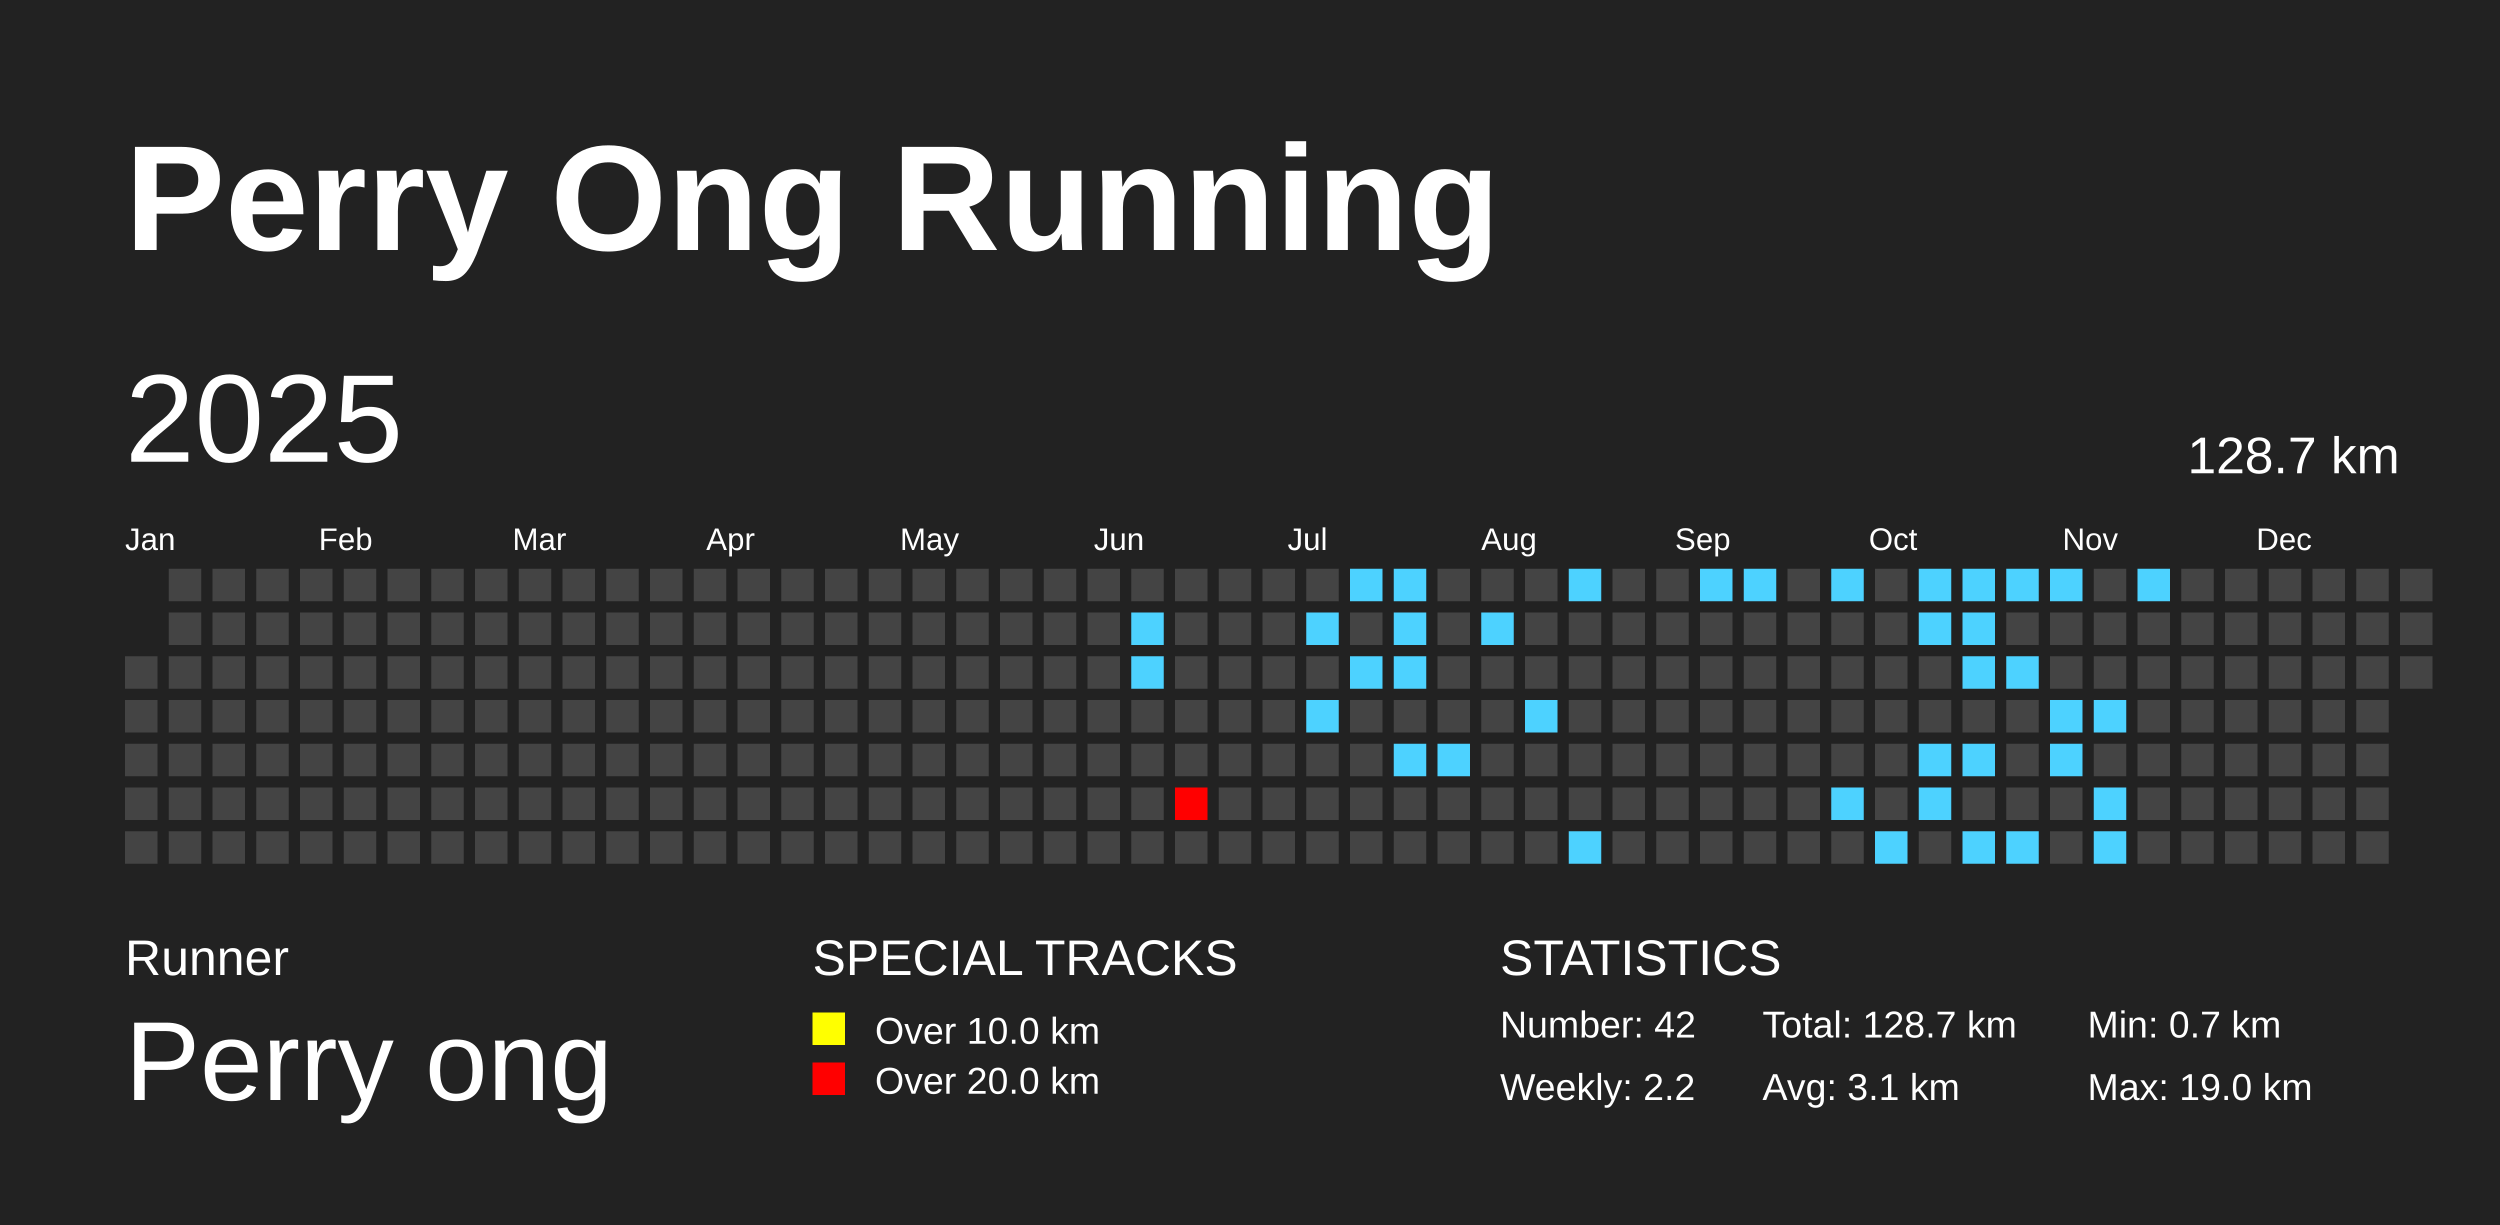
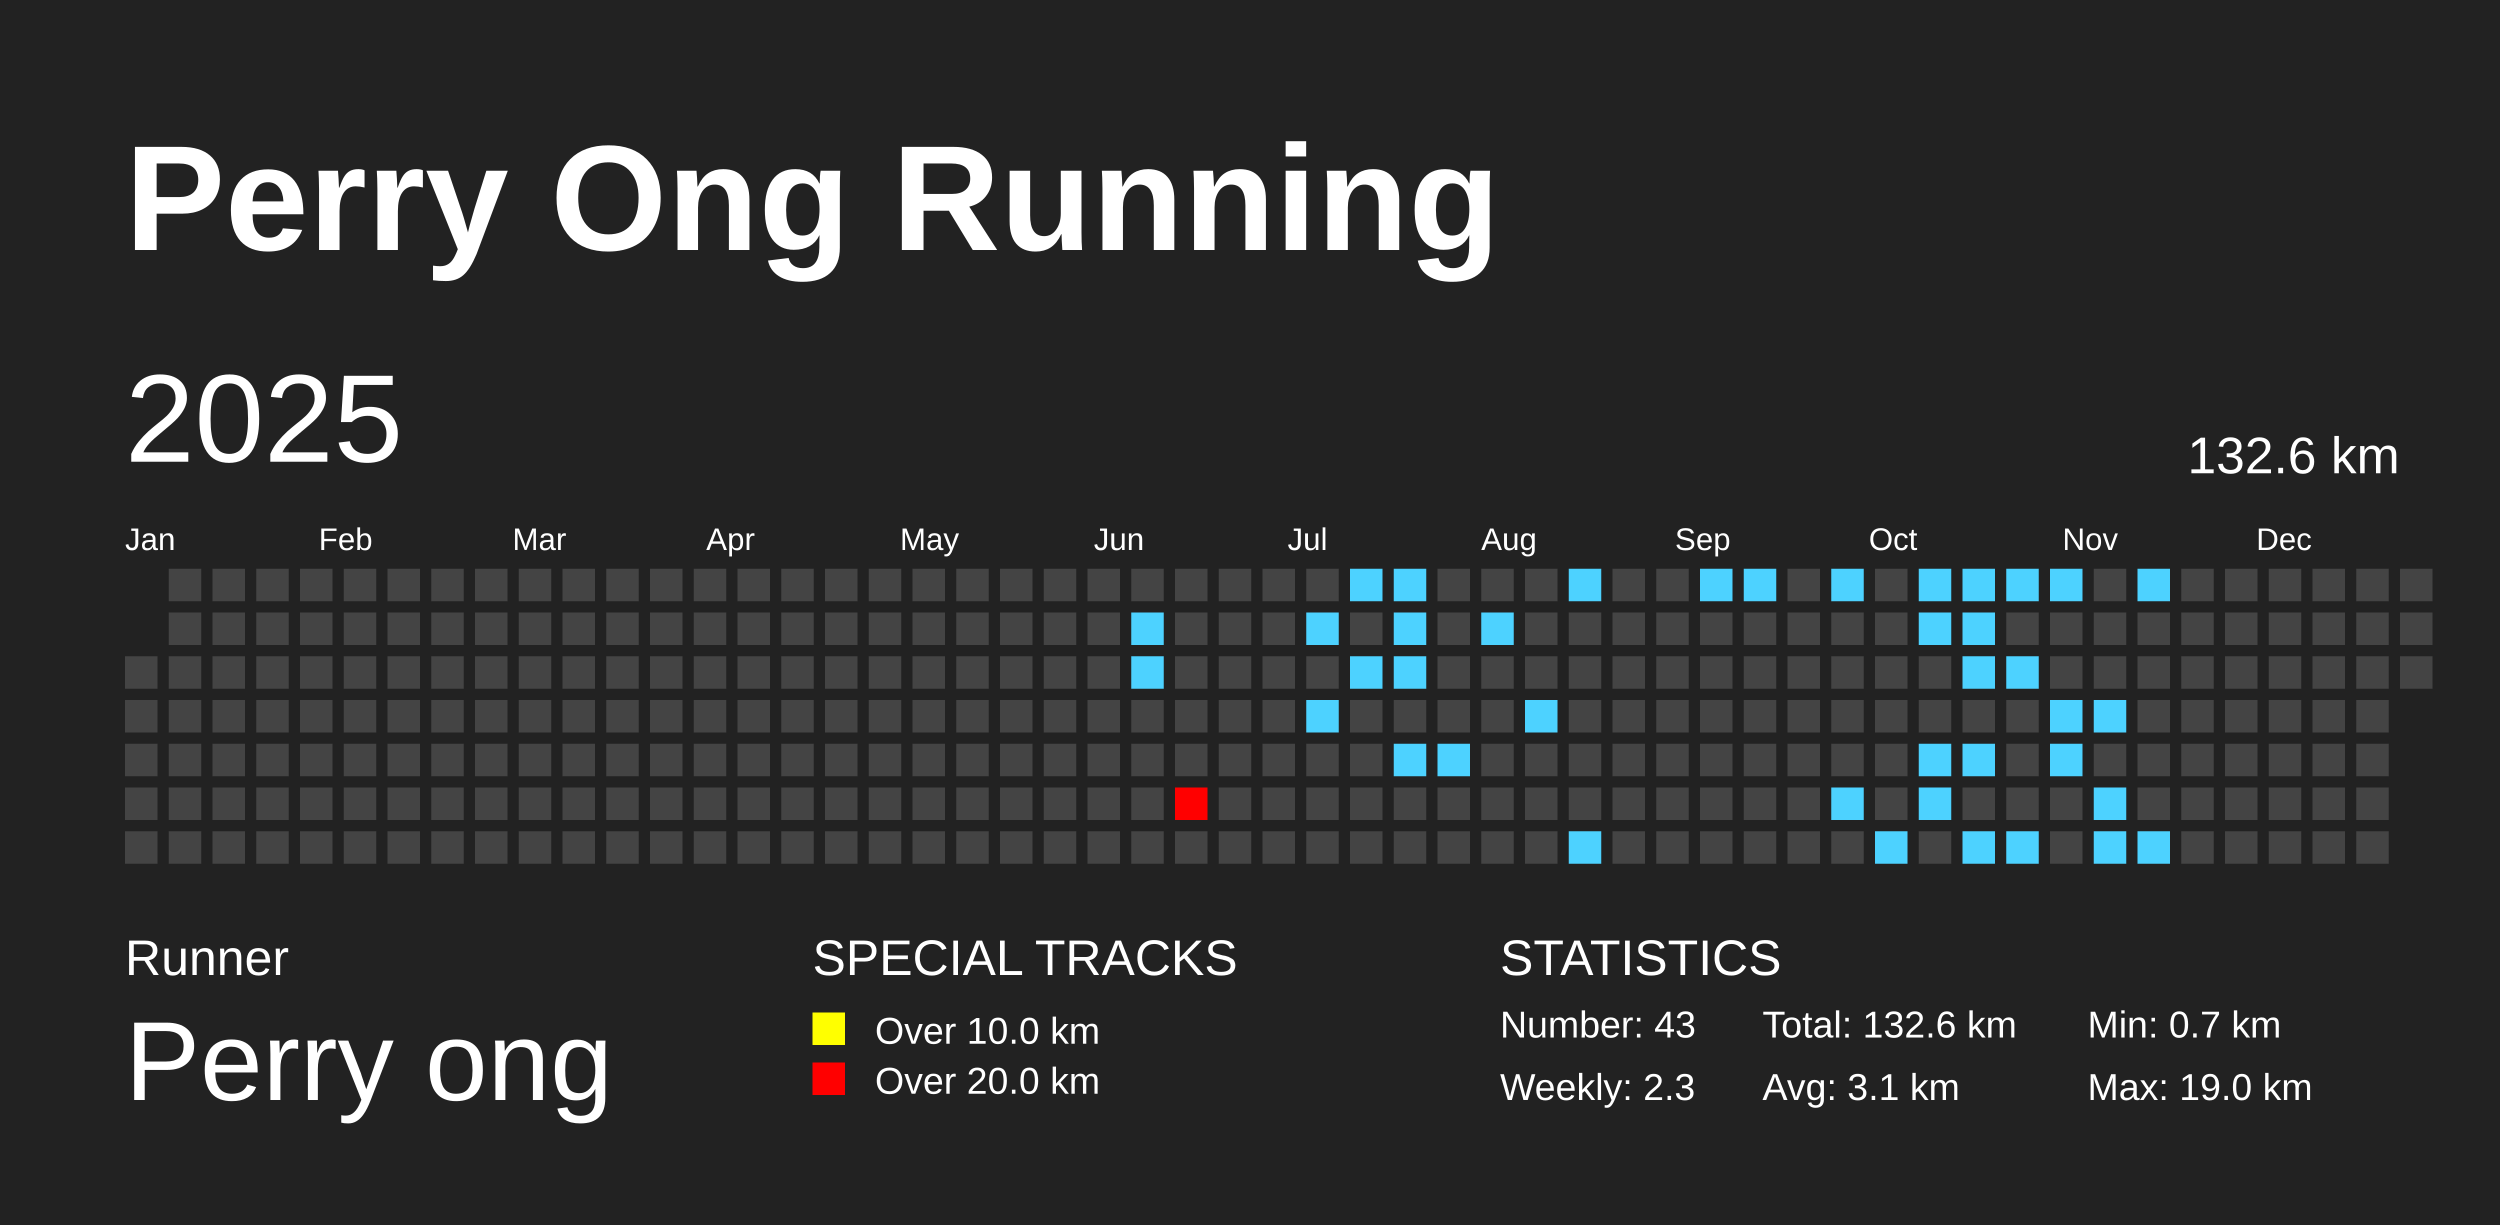
<svg xmlns="http://www.w3.org/2000/svg" baseProfile="full" height="98mm" version="1.1" viewBox="0,0,200,98" width="200mm">
  <defs />
  <rect fill="#222222" height="98" width="200" x="0" y="0" />
  <text fill="#FFFFFF" style="font-size:12px; font-family:Arial; font-weight:bold;" x="10" y="20">Perry Ong Running</text>
  <text fill="#FFFFFF" style="font-size:4px; font-family:Arial" x="10" y="78">Runner</text>
  <text fill="#FFFFFF" style="font-size:9px; font-family:Arial" x="10" y="88">Perry ong</text>
  <text fill="#FFFFFF" style="font-size:4px; font-family:Arial" x="65" y="78">SPECIAL TRACKS</text>
  <rect fill="yellow" height="2.6" width="2.6" x="65" y="81" />
  <text fill="#FFFFFF" style="font-size:3px; font-family:Arial" x="70" y="83.5">Over 10.0 km</text>
  <rect fill="red" height="2.6" width="2.6" x="65" y="85" />
  <text fill="#FFFFFF" style="font-size:3px; font-family:Arial" x="70" y="87.5">Over 20.0 km</text>
  <text fill="#FFFFFF" style="font-size:4px; font-family:Arial" x="120" y="78">STATISTICS</text>
-   <text fill="#FFFFFF" style="font-size:3px; font-family:Arial" x="120" y="83">Number: 42</text>
-   <text fill="#FFFFFF" style="font-size:3px; font-family:Arial" x="120" y="88">Weekly: 2.2</text>
-   <text fill="#FFFFFF" style="font-size:3px; font-family:Arial" x="141" y="83">Total: 128.7 km</text>
+   <text fill="#FFFFFF" style="font-size:3px; font-family:Arial" x="120" y="83">Number: 43</text>
+   <text fill="#FFFFFF" style="font-size:3px; font-family:Arial" x="120" y="88">Weekly: 2.3</text>
+   <text fill="#FFFFFF" style="font-size:3px; font-family:Arial" x="141" y="83">Total: 132.6 km</text>
  <text fill="#FFFFFF" style="font-size:3px; font-family:Arial" x="141" y="88">Avg: 3.1 km</text>
  <text fill="#FFFFFF" style="font-size:3px; font-family:Arial" x="167" y="83">Min: 0.7 km</text>
  <text fill="#FFFFFF" style="font-size:3px; font-family:Arial" x="167" y="88">Max: 19.0 km</text>
  <text dominant-baseline="hanging" fill="#FFFFFF" style="font-size:10.0px; font-family:Arial;" x="10" y="30">2025</text>
-   <text dominant-baseline="hanging" fill="#FFFFFF" style="font-size:4.125px; font-family:Arial;" x="175" y="35">128.7 km</text>
+   <text dominant-baseline="hanging" fill="#FFFFFF" style="font-size:4.125px; font-family:Arial;" x="175" y="35">132.6 km</text>
  <text fill="#FFFFFF" style="font-size:2.5px; font-family:Arial" x="10.0" y="44">Jan</text>
  <text fill="#FFFFFF" style="font-size:2.5px; font-family:Arial" x="25.5" y="44">Feb</text>
  <text fill="#FFFFFF" style="font-size:2.5px; font-family:Arial" x="41.0" y="44">Mar</text>
  <text fill="#FFFFFF" style="font-size:2.5px; font-family:Arial" x="56.5" y="44">Apr</text>
  <text fill="#FFFFFF" style="font-size:2.5px; font-family:Arial" x="72.0" y="44">May</text>
  <text fill="#FFFFFF" style="font-size:2.5px; font-family:Arial" x="87.5" y="44">Jun</text>
  <text fill="#FFFFFF" style="font-size:2.5px; font-family:Arial" x="103.0" y="44">Jul</text>
  <text fill="#FFFFFF" style="font-size:2.5px; font-family:Arial" x="118.5" y="44">Aug</text>
  <text fill="#FFFFFF" style="font-size:2.5px; font-family:Arial" x="134.0" y="44">Sep</text>
  <text fill="#FFFFFF" style="font-size:2.5px; font-family:Arial" x="149.5" y="44">Oct</text>
  <text fill="#FFFFFF" style="font-size:2.5px; font-family:Arial" x="165.0" y="44">Nov</text>
  <text fill="#FFFFFF" style="font-size:2.5px; font-family:Arial" x="180.5" y="44">Dec</text>
  <rect fill="#444444" height="2.6" width="2.6" x="10.0" y="52.5" />
  <rect fill="#444444" height="2.6" width="2.6" x="10.0" y="56.0" />
  <rect fill="#444444" height="2.6" width="2.6" x="10.0" y="59.5" />
  <rect fill="#444444" height="2.6" width="2.6" x="10.0" y="63.0" />
  <rect fill="#444444" height="2.6" width="2.6" x="10.0" y="66.5" />
  <rect fill="#444444" height="2.6" width="2.6" x="13.5" y="45.5" />
  <rect fill="#444444" height="2.6" width="2.6" x="13.5" y="49.0" />
  <rect fill="#444444" height="2.6" width="2.6" x="13.5" y="52.5" />
  <rect fill="#444444" height="2.6" width="2.6" x="13.5" y="56.0" />
  <rect fill="#444444" height="2.6" width="2.6" x="13.5" y="59.5" />
  <rect fill="#444444" height="2.6" width="2.6" x="13.5" y="63.0" />
  <rect fill="#444444" height="2.6" width="2.6" x="13.5" y="66.5" />
  <rect fill="#444444" height="2.6" width="2.6" x="17.0" y="45.5" />
  <rect fill="#444444" height="2.6" width="2.6" x="17.0" y="49.0" />
  <rect fill="#444444" height="2.6" width="2.6" x="17.0" y="52.5" />
  <rect fill="#444444" height="2.6" width="2.6" x="17.0" y="56.0" />
  <rect fill="#444444" height="2.6" width="2.6" x="17.0" y="59.5" />
  <rect fill="#444444" height="2.6" width="2.6" x="17.0" y="63.0" />
  <rect fill="#444444" height="2.6" width="2.6" x="17.0" y="66.5" />
  <rect fill="#444444" height="2.6" width="2.6" x="20.5" y="45.5" />
  <rect fill="#444444" height="2.6" width="2.6" x="20.5" y="49.0" />
  <rect fill="#444444" height="2.6" width="2.6" x="20.5" y="52.5" />
  <rect fill="#444444" height="2.6" width="2.6" x="20.5" y="56.0" />
  <rect fill="#444444" height="2.6" width="2.6" x="20.5" y="59.5" />
  <rect fill="#444444" height="2.6" width="2.6" x="20.5" y="63.0" />
  <rect fill="#444444" height="2.6" width="2.6" x="20.5" y="66.5" />
  <rect fill="#444444" height="2.6" width="2.6" x="24.0" y="45.5" />
  <rect fill="#444444" height="2.6" width="2.6" x="24.0" y="49.0" />
  <rect fill="#444444" height="2.6" width="2.6" x="24.0" y="52.5" />
  <rect fill="#444444" height="2.6" width="2.6" x="24.0" y="56.0" />
  <rect fill="#444444" height="2.6" width="2.6" x="24.0" y="59.5" />
  <rect fill="#444444" height="2.6" width="2.6" x="24.0" y="63.0" />
  <rect fill="#444444" height="2.6" width="2.6" x="24.0" y="66.5" />
  <rect fill="#444444" height="2.6" width="2.6" x="27.5" y="45.5" />
  <rect fill="#444444" height="2.6" width="2.6" x="27.5" y="49.0" />
  <rect fill="#444444" height="2.6" width="2.6" x="27.5" y="52.5" />
  <rect fill="#444444" height="2.6" width="2.6" x="27.5" y="56.0" />
  <rect fill="#444444" height="2.6" width="2.6" x="27.5" y="59.5" />
  <rect fill="#444444" height="2.6" width="2.6" x="27.5" y="63.0" />
  <rect fill="#444444" height="2.6" width="2.6" x="27.5" y="66.5" />
  <rect fill="#444444" height="2.6" width="2.6" x="31.0" y="45.5" />
  <rect fill="#444444" height="2.6" width="2.6" x="31.0" y="49.0" />
  <rect fill="#444444" height="2.6" width="2.6" x="31.0" y="52.5" />
  <rect fill="#444444" height="2.6" width="2.6" x="31.0" y="56.0" />
  <rect fill="#444444" height="2.6" width="2.6" x="31.0" y="59.5" />
  <rect fill="#444444" height="2.6" width="2.6" x="31.0" y="63.0" />
  <rect fill="#444444" height="2.6" width="2.6" x="31.0" y="66.5" />
  <rect fill="#444444" height="2.6" width="2.6" x="34.5" y="45.5" />
  <rect fill="#444444" height="2.6" width="2.6" x="34.5" y="49.0" />
  <rect fill="#444444" height="2.6" width="2.6" x="34.5" y="52.5" />
  <rect fill="#444444" height="2.6" width="2.6" x="34.5" y="56.0" />
  <rect fill="#444444" height="2.6" width="2.6" x="34.5" y="59.5" />
  <rect fill="#444444" height="2.6" width="2.6" x="34.5" y="63.0" />
  <rect fill="#444444" height="2.6" width="2.6" x="34.5" y="66.5" />
  <rect fill="#444444" height="2.6" width="2.6" x="38.0" y="45.5" />
  <rect fill="#444444" height="2.6" width="2.6" x="38.0" y="49.0" />
  <rect fill="#444444" height="2.6" width="2.6" x="38.0" y="52.5" />
  <rect fill="#444444" height="2.6" width="2.6" x="38.0" y="56.0" />
  <rect fill="#444444" height="2.6" width="2.6" x="38.0" y="59.5" />
  <rect fill="#444444" height="2.6" width="2.6" x="38.0" y="63.0" />
  <rect fill="#444444" height="2.6" width="2.6" x="38.0" y="66.5" />
  <rect fill="#444444" height="2.6" width="2.6" x="41.5" y="45.5" />
  <rect fill="#444444" height="2.6" width="2.6" x="41.5" y="49.0" />
  <rect fill="#444444" height="2.6" width="2.6" x="41.5" y="52.5" />
  <rect fill="#444444" height="2.6" width="2.6" x="41.5" y="56.0" />
  <rect fill="#444444" height="2.6" width="2.6" x="41.5" y="59.5" />
  <rect fill="#444444" height="2.6" width="2.6" x="41.5" y="63.0" />
  <rect fill="#444444" height="2.6" width="2.6" x="41.5" y="66.5" />
  <rect fill="#444444" height="2.6" width="2.6" x="45.0" y="45.5" />
  <rect fill="#444444" height="2.6" width="2.6" x="45.0" y="49.0" />
  <rect fill="#444444" height="2.6" width="2.6" x="45.0" y="52.5" />
  <rect fill="#444444" height="2.6" width="2.6" x="45.0" y="56.0" />
  <rect fill="#444444" height="2.6" width="2.6" x="45.0" y="59.5" />
  <rect fill="#444444" height="2.6" width="2.6" x="45.0" y="63.0" />
  <rect fill="#444444" height="2.6" width="2.6" x="45.0" y="66.5" />
  <rect fill="#444444" height="2.6" width="2.6" x="48.5" y="45.5" />
  <rect fill="#444444" height="2.6" width="2.6" x="48.5" y="49.0" />
  <rect fill="#444444" height="2.6" width="2.6" x="48.5" y="52.5" />
  <rect fill="#444444" height="2.6" width="2.6" x="48.5" y="56.0" />
  <rect fill="#444444" height="2.6" width="2.6" x="48.5" y="59.5" />
  <rect fill="#444444" height="2.6" width="2.6" x="48.5" y="63.0" />
  <rect fill="#444444" height="2.6" width="2.6" x="48.5" y="66.5" />
  <rect fill="#444444" height="2.6" width="2.6" x="52.0" y="45.5" />
  <rect fill="#444444" height="2.6" width="2.6" x="52.0" y="49.0" />
  <rect fill="#444444" height="2.6" width="2.6" x="52.0" y="52.5" />
  <rect fill="#444444" height="2.6" width="2.6" x="52.0" y="56.0" />
  <rect fill="#444444" height="2.6" width="2.6" x="52.0" y="59.5" />
  <rect fill="#444444" height="2.6" width="2.6" x="52.0" y="63.0" />
  <rect fill="#444444" height="2.6" width="2.6" x="52.0" y="66.5" />
  <rect fill="#444444" height="2.6" width="2.6" x="55.5" y="45.5" />
  <rect fill="#444444" height="2.6" width="2.6" x="55.5" y="49.0" />
  <rect fill="#444444" height="2.6" width="2.6" x="55.5" y="52.5" />
  <rect fill="#444444" height="2.6" width="2.6" x="55.5" y="56.0" />
  <rect fill="#444444" height="2.6" width="2.6" x="55.5" y="59.5" />
  <rect fill="#444444" height="2.6" width="2.6" x="55.5" y="63.0" />
  <rect fill="#444444" height="2.6" width="2.6" x="55.5" y="66.5" />
  <rect fill="#444444" height="2.6" width="2.6" x="59.0" y="45.5" />
  <rect fill="#444444" height="2.6" width="2.6" x="59.0" y="49.0" />
  <rect fill="#444444" height="2.6" width="2.6" x="59.0" y="52.5" />
  <rect fill="#444444" height="2.6" width="2.6" x="59.0" y="56.0" />
  <rect fill="#444444" height="2.6" width="2.6" x="59.0" y="59.5" />
  <rect fill="#444444" height="2.6" width="2.6" x="59.0" y="63.0" />
  <rect fill="#444444" height="2.6" width="2.6" x="59.0" y="66.5" />
  <rect fill="#444444" height="2.6" width="2.6" x="62.5" y="45.5" />
  <rect fill="#444444" height="2.6" width="2.6" x="62.5" y="49.0" />
  <rect fill="#444444" height="2.6" width="2.6" x="62.5" y="52.5" />
  <rect fill="#444444" height="2.6" width="2.6" x="62.5" y="56.0" />
  <rect fill="#444444" height="2.6" width="2.6" x="62.5" y="59.5" />
  <rect fill="#444444" height="2.6" width="2.6" x="62.5" y="63.0" />
  <rect fill="#444444" height="2.6" width="2.6" x="62.5" y="66.5" />
  <rect fill="#444444" height="2.6" width="2.6" x="66.0" y="45.5" />
  <rect fill="#444444" height="2.6" width="2.6" x="66.0" y="49.0" />
  <rect fill="#444444" height="2.6" width="2.6" x="66.0" y="52.5" />
  <rect fill="#444444" height="2.6" width="2.6" x="66.0" y="56.0" />
  <rect fill="#444444" height="2.6" width="2.6" x="66.0" y="59.5" />
  <rect fill="#444444" height="2.6" width="2.6" x="66.0" y="63.0" />
  <rect fill="#444444" height="2.6" width="2.6" x="66.0" y="66.5" />
  <rect fill="#444444" height="2.6" width="2.6" x="69.5" y="45.5" />
  <rect fill="#444444" height="2.6" width="2.6" x="69.5" y="49.0" />
  <rect fill="#444444" height="2.6" width="2.6" x="69.5" y="52.5" />
  <rect fill="#444444" height="2.6" width="2.6" x="69.5" y="56.0" />
  <rect fill="#444444" height="2.6" width="2.6" x="69.5" y="59.5" />
  <rect fill="#444444" height="2.6" width="2.6" x="69.5" y="63.0" />
  <rect fill="#444444" height="2.6" width="2.6" x="69.5" y="66.5" />
  <rect fill="#444444" height="2.6" width="2.6" x="73.0" y="45.5" />
  <rect fill="#444444" height="2.6" width="2.6" x="73.0" y="49.0" />
  <rect fill="#444444" height="2.6" width="2.6" x="73.0" y="52.5" />
  <rect fill="#444444" height="2.6" width="2.6" x="73.0" y="56.0" />
  <rect fill="#444444" height="2.6" width="2.6" x="73.0" y="59.5" />
  <rect fill="#444444" height="2.6" width="2.6" x="73.0" y="63.0" />
  <rect fill="#444444" height="2.6" width="2.6" x="73.0" y="66.5" />
  <rect fill="#444444" height="2.6" width="2.6" x="76.5" y="45.5" />
  <rect fill="#444444" height="2.6" width="2.6" x="76.5" y="49.0" />
  <rect fill="#444444" height="2.6" width="2.6" x="76.5" y="52.5" />
  <rect fill="#444444" height="2.6" width="2.6" x="76.5" y="56.0" />
  <rect fill="#444444" height="2.6" width="2.6" x="76.5" y="59.5" />
  <rect fill="#444444" height="2.6" width="2.6" x="76.5" y="63.0" />
  <rect fill="#444444" height="2.6" width="2.6" x="76.5" y="66.5" />
  <rect fill="#444444" height="2.6" width="2.6" x="80.0" y="45.5" />
  <rect fill="#444444" height="2.6" width="2.6" x="80.0" y="49.0" />
  <rect fill="#444444" height="2.6" width="2.6" x="80.0" y="52.5" />
  <rect fill="#444444" height="2.6" width="2.6" x="80.0" y="56.0" />
  <rect fill="#444444" height="2.6" width="2.6" x="80.0" y="59.5" />
  <rect fill="#444444" height="2.6" width="2.6" x="80.0" y="63.0" />
  <rect fill="#444444" height="2.6" width="2.6" x="80.0" y="66.5" />
  <rect fill="#444444" height="2.6" width="2.6" x="83.5" y="45.5" />
  <rect fill="#444444" height="2.6" width="2.6" x="83.5" y="49.0" />
  <rect fill="#444444" height="2.6" width="2.6" x="83.5" y="52.5" />
  <rect fill="#444444" height="2.6" width="2.6" x="83.5" y="56.0" />
  <rect fill="#444444" height="2.6" width="2.6" x="83.5" y="59.5" />
  <rect fill="#444444" height="2.6" width="2.6" x="83.5" y="63.0" />
  <rect fill="#444444" height="2.6" width="2.6" x="83.5" y="66.5" />
  <rect fill="#444444" height="2.6" width="2.6" x="87.0" y="45.5" />
  <rect fill="#444444" height="2.6" width="2.6" x="87.0" y="49.0" />
  <rect fill="#444444" height="2.6" width="2.6" x="87.0" y="52.5" />
  <rect fill="#444444" height="2.6" width="2.6" x="87.0" y="56.0" />
  <rect fill="#444444" height="2.6" width="2.6" x="87.0" y="59.5" />
  <rect fill="#444444" height="2.6" width="2.6" x="87.0" y="63.0" />
  <rect fill="#444444" height="2.6" width="2.6" x="87.0" y="66.5" />
  <rect fill="#444444" height="2.6" width="2.6" x="90.5" y="45.5" />
  <rect fill="#4DD2FF" height="2.6" width="2.6" x="90.5" y="49.0" />
  <rect fill="#4DD2FF" height="2.6" width="2.6" x="90.5" y="52.5" />
  <rect fill="#444444" height="2.6" width="2.6" x="90.5" y="56.0" />
  <rect fill="#444444" height="2.6" width="2.6" x="90.5" y="59.5" />
  <rect fill="#444444" height="2.6" width="2.6" x="90.5" y="63.0" />
  <rect fill="#444444" height="2.6" width="2.6" x="90.5" y="66.5" />
  <rect fill="#444444" height="2.6" width="2.6" x="94.0" y="45.5" />
  <rect fill="#444444" height="2.6" width="2.6" x="94.0" y="49.0" />
  <rect fill="#444444" height="2.6" width="2.6" x="94.0" y="52.5" />
  <rect fill="#444444" height="2.6" width="2.6" x="94.0" y="56.0" />
  <rect fill="#444444" height="2.6" width="2.6" x="94.0" y="59.5" />
  <rect fill="red" height="2.6" width="2.6" x="94.0" y="63.0" />
  <rect fill="#444444" height="2.6" width="2.6" x="94.0" y="66.5" />
  <rect fill="#444444" height="2.6" width="2.6" x="97.5" y="45.5" />
  <rect fill="#444444" height="2.6" width="2.6" x="97.5" y="49.0" />
  <rect fill="#444444" height="2.6" width="2.6" x="97.5" y="52.5" />
  <rect fill="#444444" height="2.6" width="2.6" x="97.5" y="56.0" />
  <rect fill="#444444" height="2.6" width="2.6" x="97.5" y="59.5" />
  <rect fill="#444444" height="2.6" width="2.6" x="97.5" y="63.0" />
  <rect fill="#444444" height="2.6" width="2.6" x="97.5" y="66.5" />
  <rect fill="#444444" height="2.6" width="2.6" x="101.0" y="45.5" />
  <rect fill="#444444" height="2.6" width="2.6" x="101.0" y="49.0" />
  <rect fill="#444444" height="2.6" width="2.6" x="101.0" y="52.5" />
  <rect fill="#444444" height="2.6" width="2.6" x="101.0" y="56.0" />
  <rect fill="#444444" height="2.6" width="2.6" x="101.0" y="59.5" />
  <rect fill="#444444" height="2.6" width="2.6" x="101.0" y="63.0" />
  <rect fill="#444444" height="2.6" width="2.6" x="101.0" y="66.5" />
  <rect fill="#444444" height="2.6" width="2.6" x="104.5" y="45.5" />
  <rect fill="#4DD2FF" height="2.6" width="2.6" x="104.5" y="49.0" />
  <rect fill="#444444" height="2.6" width="2.6" x="104.5" y="52.5" />
  <rect fill="#4DD2FF" height="2.6" width="2.6" x="104.5" y="56.0" />
  <rect fill="#444444" height="2.6" width="2.6" x="104.5" y="59.5" />
  <rect fill="#444444" height="2.6" width="2.6" x="104.5" y="63.0" />
  <rect fill="#444444" height="2.6" width="2.6" x="104.5" y="66.5" />
  <rect fill="#4DD2FF" height="2.6" width="2.6" x="108.0" y="45.5" />
  <rect fill="#444444" height="2.6" width="2.6" x="108.0" y="49.0" />
  <rect fill="#4DD2FF" height="2.6" width="2.6" x="108.0" y="52.5" />
  <rect fill="#444444" height="2.6" width="2.6" x="108.0" y="56.0" />
  <rect fill="#444444" height="2.6" width="2.6" x="108.0" y="59.5" />
  <rect fill="#444444" height="2.6" width="2.6" x="108.0" y="63.0" />
  <rect fill="#444444" height="2.6" width="2.6" x="108.0" y="66.5" />
  <rect fill="#4DD2FF" height="2.6" width="2.6" x="111.5" y="45.5" />
  <rect fill="#4DD2FF" height="2.6" width="2.6" x="111.5" y="49.0" />
  <rect fill="#4DD2FF" height="2.6" width="2.6" x="111.5" y="52.5" />
  <rect fill="#444444" height="2.6" width="2.6" x="111.5" y="56.0" />
  <rect fill="#4DD2FF" height="2.6" width="2.6" x="111.5" y="59.5" />
  <rect fill="#444444" height="2.6" width="2.6" x="111.5" y="63.0" />
  <rect fill="#444444" height="2.6" width="2.6" x="111.5" y="66.5" />
  <rect fill="#444444" height="2.6" width="2.6" x="115.0" y="45.5" />
  <rect fill="#444444" height="2.6" width="2.6" x="115.0" y="49.0" />
  <rect fill="#444444" height="2.6" width="2.6" x="115.0" y="52.5" />
  <rect fill="#444444" height="2.6" width="2.6" x="115.0" y="56.0" />
  <rect fill="#4DD2FF" height="2.6" width="2.6" x="115.0" y="59.5" />
  <rect fill="#444444" height="2.6" width="2.6" x="115.0" y="63.0" />
  <rect fill="#444444" height="2.6" width="2.6" x="115.0" y="66.5" />
  <rect fill="#444444" height="2.6" width="2.6" x="118.5" y="45.5" />
  <rect fill="#4DD2FF" height="2.6" width="2.6" x="118.5" y="49.0" />
  <rect fill="#444444" height="2.6" width="2.6" x="118.5" y="52.5" />
  <rect fill="#444444" height="2.6" width="2.6" x="118.5" y="56.0" />
  <rect fill="#444444" height="2.6" width="2.6" x="118.5" y="59.5" />
  <rect fill="#444444" height="2.6" width="2.6" x="118.5" y="63.0" />
  <rect fill="#444444" height="2.6" width="2.6" x="118.5" y="66.5" />
  <rect fill="#444444" height="2.6" width="2.6" x="122.0" y="45.5" />
  <rect fill="#444444" height="2.6" width="2.6" x="122.0" y="49.0" />
  <rect fill="#444444" height="2.6" width="2.6" x="122.0" y="52.5" />
  <rect fill="#4DD2FF" height="2.6" width="2.6" x="122.0" y="56.0" />
  <rect fill="#444444" height="2.6" width="2.6" x="122.0" y="59.5" />
  <rect fill="#444444" height="2.6" width="2.6" x="122.0" y="63.0" />
  <rect fill="#444444" height="2.6" width="2.6" x="122.0" y="66.5" />
  <rect fill="#4DD2FF" height="2.6" width="2.6" x="125.5" y="45.5" />
  <rect fill="#444444" height="2.6" width="2.6" x="125.5" y="49.0" />
  <rect fill="#444444" height="2.6" width="2.6" x="125.5" y="52.5" />
  <rect fill="#444444" height="2.6" width="2.6" x="125.5" y="56.0" />
  <rect fill="#444444" height="2.6" width="2.6" x="125.5" y="59.5" />
  <rect fill="#444444" height="2.6" width="2.6" x="125.5" y="63.0" />
  <rect fill="#4DD2FF" height="2.6" width="2.6" x="125.5" y="66.5" />
  <rect fill="#444444" height="2.6" width="2.6" x="129.0" y="45.5" />
  <rect fill="#444444" height="2.6" width="2.6" x="129.0" y="49.0" />
  <rect fill="#444444" height="2.6" width="2.6" x="129.0" y="52.5" />
  <rect fill="#444444" height="2.6" width="2.6" x="129.0" y="56.0" />
  <rect fill="#444444" height="2.6" width="2.6" x="129.0" y="59.5" />
  <rect fill="#444444" height="2.6" width="2.6" x="129.0" y="63.0" />
  <rect fill="#444444" height="2.6" width="2.6" x="129.0" y="66.5" />
  <rect fill="#444444" height="2.6" width="2.6" x="132.5" y="45.5" />
  <rect fill="#444444" height="2.6" width="2.6" x="132.5" y="49.0" />
  <rect fill="#444444" height="2.6" width="2.6" x="132.5" y="52.5" />
  <rect fill="#444444" height="2.6" width="2.6" x="132.5" y="56.0" />
  <rect fill="#444444" height="2.6" width="2.6" x="132.5" y="59.5" />
  <rect fill="#444444" height="2.6" width="2.6" x="132.5" y="63.0" />
  <rect fill="#444444" height="2.6" width="2.6" x="132.5" y="66.5" />
  <rect fill="#4DD2FF" height="2.6" width="2.6" x="136.0" y="45.5" />
  <rect fill="#444444" height="2.6" width="2.6" x="136.0" y="49.0" />
  <rect fill="#444444" height="2.6" width="2.6" x="136.0" y="52.5" />
  <rect fill="#444444" height="2.6" width="2.6" x="136.0" y="56.0" />
  <rect fill="#444444" height="2.6" width="2.6" x="136.0" y="59.5" />
  <rect fill="#444444" height="2.6" width="2.6" x="136.0" y="63.0" />
  <rect fill="#444444" height="2.6" width="2.6" x="136.0" y="66.5" />
  <rect fill="#4DD2FF" height="2.6" width="2.6" x="139.5" y="45.5" />
  <rect fill="#444444" height="2.6" width="2.6" x="139.5" y="49.0" />
  <rect fill="#444444" height="2.6" width="2.6" x="139.5" y="52.5" />
  <rect fill="#444444" height="2.6" width="2.6" x="139.5" y="56.0" />
  <rect fill="#444444" height="2.6" width="2.6" x="139.5" y="59.5" />
  <rect fill="#444444" height="2.6" width="2.6" x="139.5" y="63.0" />
  <rect fill="#444444" height="2.6" width="2.6" x="139.5" y="66.5" />
  <rect fill="#444444" height="2.6" width="2.6" x="143.0" y="45.5" />
  <rect fill="#444444" height="2.6" width="2.6" x="143.0" y="49.0" />
  <rect fill="#444444" height="2.6" width="2.6" x="143.0" y="52.5" />
  <rect fill="#444444" height="2.6" width="2.6" x="143.0" y="56.0" />
  <rect fill="#444444" height="2.6" width="2.6" x="143.0" y="59.5" />
  <rect fill="#444444" height="2.6" width="2.6" x="143.0" y="63.0" />
  <rect fill="#444444" height="2.6" width="2.6" x="143.0" y="66.5" />
  <rect fill="#4DD2FF" height="2.6" width="2.6" x="146.5" y="45.5" />
  <rect fill="#444444" height="2.6" width="2.6" x="146.5" y="49.0" />
  <rect fill="#444444" height="2.6" width="2.6" x="146.5" y="52.5" />
  <rect fill="#444444" height="2.6" width="2.6" x="146.5" y="56.0" />
  <rect fill="#444444" height="2.6" width="2.6" x="146.5" y="59.5" />
  <rect fill="#4DD2FF" height="2.6" width="2.6" x="146.5" y="63.0" />
  <rect fill="#444444" height="2.6" width="2.6" x="146.5" y="66.5" />
  <rect fill="#444444" height="2.6" width="2.6" x="150.0" y="45.5" />
  <rect fill="#444444" height="2.6" width="2.6" x="150.0" y="49.0" />
  <rect fill="#444444" height="2.6" width="2.6" x="150.0" y="52.5" />
  <rect fill="#444444" height="2.6" width="2.6" x="150.0" y="56.0" />
  <rect fill="#444444" height="2.6" width="2.6" x="150.0" y="59.5" />
  <rect fill="#444444" height="2.6" width="2.6" x="150.0" y="63.0" />
  <rect fill="#4DD2FF" height="2.6" width="2.6" x="150.0" y="66.5" />
  <rect fill="#4DD2FF" height="2.6" width="2.6" x="153.5" y="45.5" />
  <rect fill="#4DD2FF" height="2.6" width="2.6" x="153.5" y="49.0" />
  <rect fill="#444444" height="2.6" width="2.6" x="153.5" y="52.5" />
  <rect fill="#444444" height="2.6" width="2.6" x="153.5" y="56.0" />
  <rect fill="#4DD2FF" height="2.6" width="2.6" x="153.5" y="59.5" />
  <rect fill="#4DD2FF" height="2.6" width="2.6" x="153.5" y="63.0" />
  <rect fill="#444444" height="2.6" width="2.6" x="153.5" y="66.5" />
  <rect fill="#4DD2FF" height="2.6" width="2.6" x="157.0" y="45.5" />
  <rect fill="#4DD2FF" height="2.6" width="2.6" x="157.0" y="49.0" />
  <rect fill="#4DD2FF" height="2.6" width="2.6" x="157.0" y="52.5" />
  <rect fill="#444444" height="2.6" width="2.6" x="157.0" y="56.0" />
  <rect fill="#4DD2FF" height="2.6" width="2.6" x="157.0" y="59.5" />
  <rect fill="#444444" height="2.6" width="2.6" x="157.0" y="63.0" />
  <rect fill="#4DD2FF" height="2.6" width="2.6" x="157.0" y="66.5" />
  <rect fill="#4DD2FF" height="2.6" width="2.6" x="160.5" y="45.5" />
  <rect fill="#444444" height="2.6" width="2.6" x="160.5" y="49.0" />
  <rect fill="#4DD2FF" height="2.6" width="2.6" x="160.5" y="52.5" />
  <rect fill="#444444" height="2.6" width="2.6" x="160.5" y="56.0" />
  <rect fill="#444444" height="2.6" width="2.6" x="160.5" y="59.5" />
  <rect fill="#444444" height="2.6" width="2.6" x="160.5" y="63.0" />
  <rect fill="#4DD2FF" height="2.6" width="2.6" x="160.5" y="66.5" />
  <rect fill="#4DD2FF" height="2.6" width="2.6" x="164.0" y="45.5" />
  <rect fill="#444444" height="2.6" width="2.6" x="164.0" y="49.0" />
  <rect fill="#444444" height="2.6" width="2.6" x="164.0" y="52.5" />
  <rect fill="#4DD2FF" height="2.6" width="2.6" x="164.0" y="56.0" />
  <rect fill="#4DD2FF" height="2.6" width="2.6" x="164.0" y="59.5" />
  <rect fill="#444444" height="2.6" width="2.6" x="164.0" y="63.0" />
  <rect fill="#444444" height="2.6" width="2.6" x="164.0" y="66.5" />
  <rect fill="#444444" height="2.6" width="2.6" x="167.5" y="45.5" />
  <rect fill="#444444" height="2.6" width="2.6" x="167.5" y="49.0" />
  <rect fill="#444444" height="2.6" width="2.6" x="167.5" y="52.5" />
  <rect fill="#4DD2FF" height="2.6" width="2.6" x="167.5" y="56.0" />
  <rect fill="#444444" height="2.6" width="2.6" x="167.5" y="59.5" />
  <rect fill="#4DD2FF" height="2.6" width="2.6" x="167.5" y="63.0" />
  <rect fill="#4DD2FF" height="2.6" width="2.6" x="167.5" y="66.5" />
  <rect fill="#4DD2FF" height="2.6" width="2.6" x="171.0" y="45.5" />
  <rect fill="#444444" height="2.6" width="2.6" x="171.0" y="49.0" />
  <rect fill="#444444" height="2.6" width="2.6" x="171.0" y="52.5" />
  <rect fill="#444444" height="2.6" width="2.6" x="171.0" y="56.0" />
  <rect fill="#444444" height="2.6" width="2.6" x="171.0" y="59.5" />
  <rect fill="#444444" height="2.6" width="2.6" x="171.0" y="63.0" />
-   <rect fill="#444444" height="2.6" width="2.6" x="171.0" y="66.5" />
+   <rect fill="#4DD2FF" height="2.6" width="2.6" x="171.0" y="66.5" />
  <rect fill="#444444" height="2.6" width="2.6" x="174.5" y="45.5" />
  <rect fill="#444444" height="2.6" width="2.6" x="174.5" y="49.0" />
  <rect fill="#444444" height="2.6" width="2.6" x="174.5" y="52.5" />
  <rect fill="#444444" height="2.6" width="2.6" x="174.5" y="56.0" />
  <rect fill="#444444" height="2.6" width="2.6" x="174.5" y="59.5" />
  <rect fill="#444444" height="2.6" width="2.6" x="174.5" y="63.0" />
  <rect fill="#444444" height="2.6" width="2.6" x="174.5" y="66.5" />
  <rect fill="#444444" height="2.6" width="2.6" x="178.0" y="45.5" />
  <rect fill="#444444" height="2.6" width="2.6" x="178.0" y="49.0" />
  <rect fill="#444444" height="2.6" width="2.6" x="178.0" y="52.5" />
  <rect fill="#444444" height="2.6" width="2.6" x="178.0" y="56.0" />
  <rect fill="#444444" height="2.6" width="2.6" x="178.0" y="59.5" />
  <rect fill="#444444" height="2.6" width="2.6" x="178.0" y="63.0" />
  <rect fill="#444444" height="2.6" width="2.6" x="178.0" y="66.5" />
  <rect fill="#444444" height="2.6" width="2.6" x="181.5" y="45.5" />
  <rect fill="#444444" height="2.6" width="2.6" x="181.5" y="49.0" />
  <rect fill="#444444" height="2.6" width="2.6" x="181.5" y="52.5" />
  <rect fill="#444444" height="2.6" width="2.6" x="181.5" y="56.0" />
  <rect fill="#444444" height="2.6" width="2.6" x="181.5" y="59.5" />
  <rect fill="#444444" height="2.6" width="2.6" x="181.5" y="63.0" />
  <rect fill="#444444" height="2.6" width="2.6" x="181.5" y="66.5" />
  <rect fill="#444444" height="2.6" width="2.6" x="185.0" y="45.5" />
  <rect fill="#444444" height="2.6" width="2.6" x="185.0" y="49.0" />
  <rect fill="#444444" height="2.6" width="2.6" x="185.0" y="52.5" />
  <rect fill="#444444" height="2.6" width="2.6" x="185.0" y="56.0" />
  <rect fill="#444444" height="2.6" width="2.6" x="185.0" y="59.5" />
  <rect fill="#444444" height="2.6" width="2.6" x="185.0" y="63.0" />
  <rect fill="#444444" height="2.6" width="2.6" x="185.0" y="66.5" />
  <rect fill="#444444" height="2.6" width="2.6" x="188.5" y="45.5" />
  <rect fill="#444444" height="2.6" width="2.6" x="188.5" y="49.0" />
  <rect fill="#444444" height="2.6" width="2.6" x="188.5" y="52.5" />
  <rect fill="#444444" height="2.6" width="2.6" x="188.5" y="56.0" />
  <rect fill="#444444" height="2.6" width="2.6" x="188.5" y="59.5" />
  <rect fill="#444444" height="2.6" width="2.6" x="188.5" y="63.0" />
  <rect fill="#444444" height="2.6" width="2.6" x="188.5" y="66.5" />
  <rect fill="#444444" height="2.6" width="2.6" x="192.0" y="45.5" />
  <rect fill="#444444" height="2.6" width="2.6" x="192.0" y="49.0" />
  <rect fill="#444444" height="2.6" width="2.6" x="192.0" y="52.5" />
</svg>
